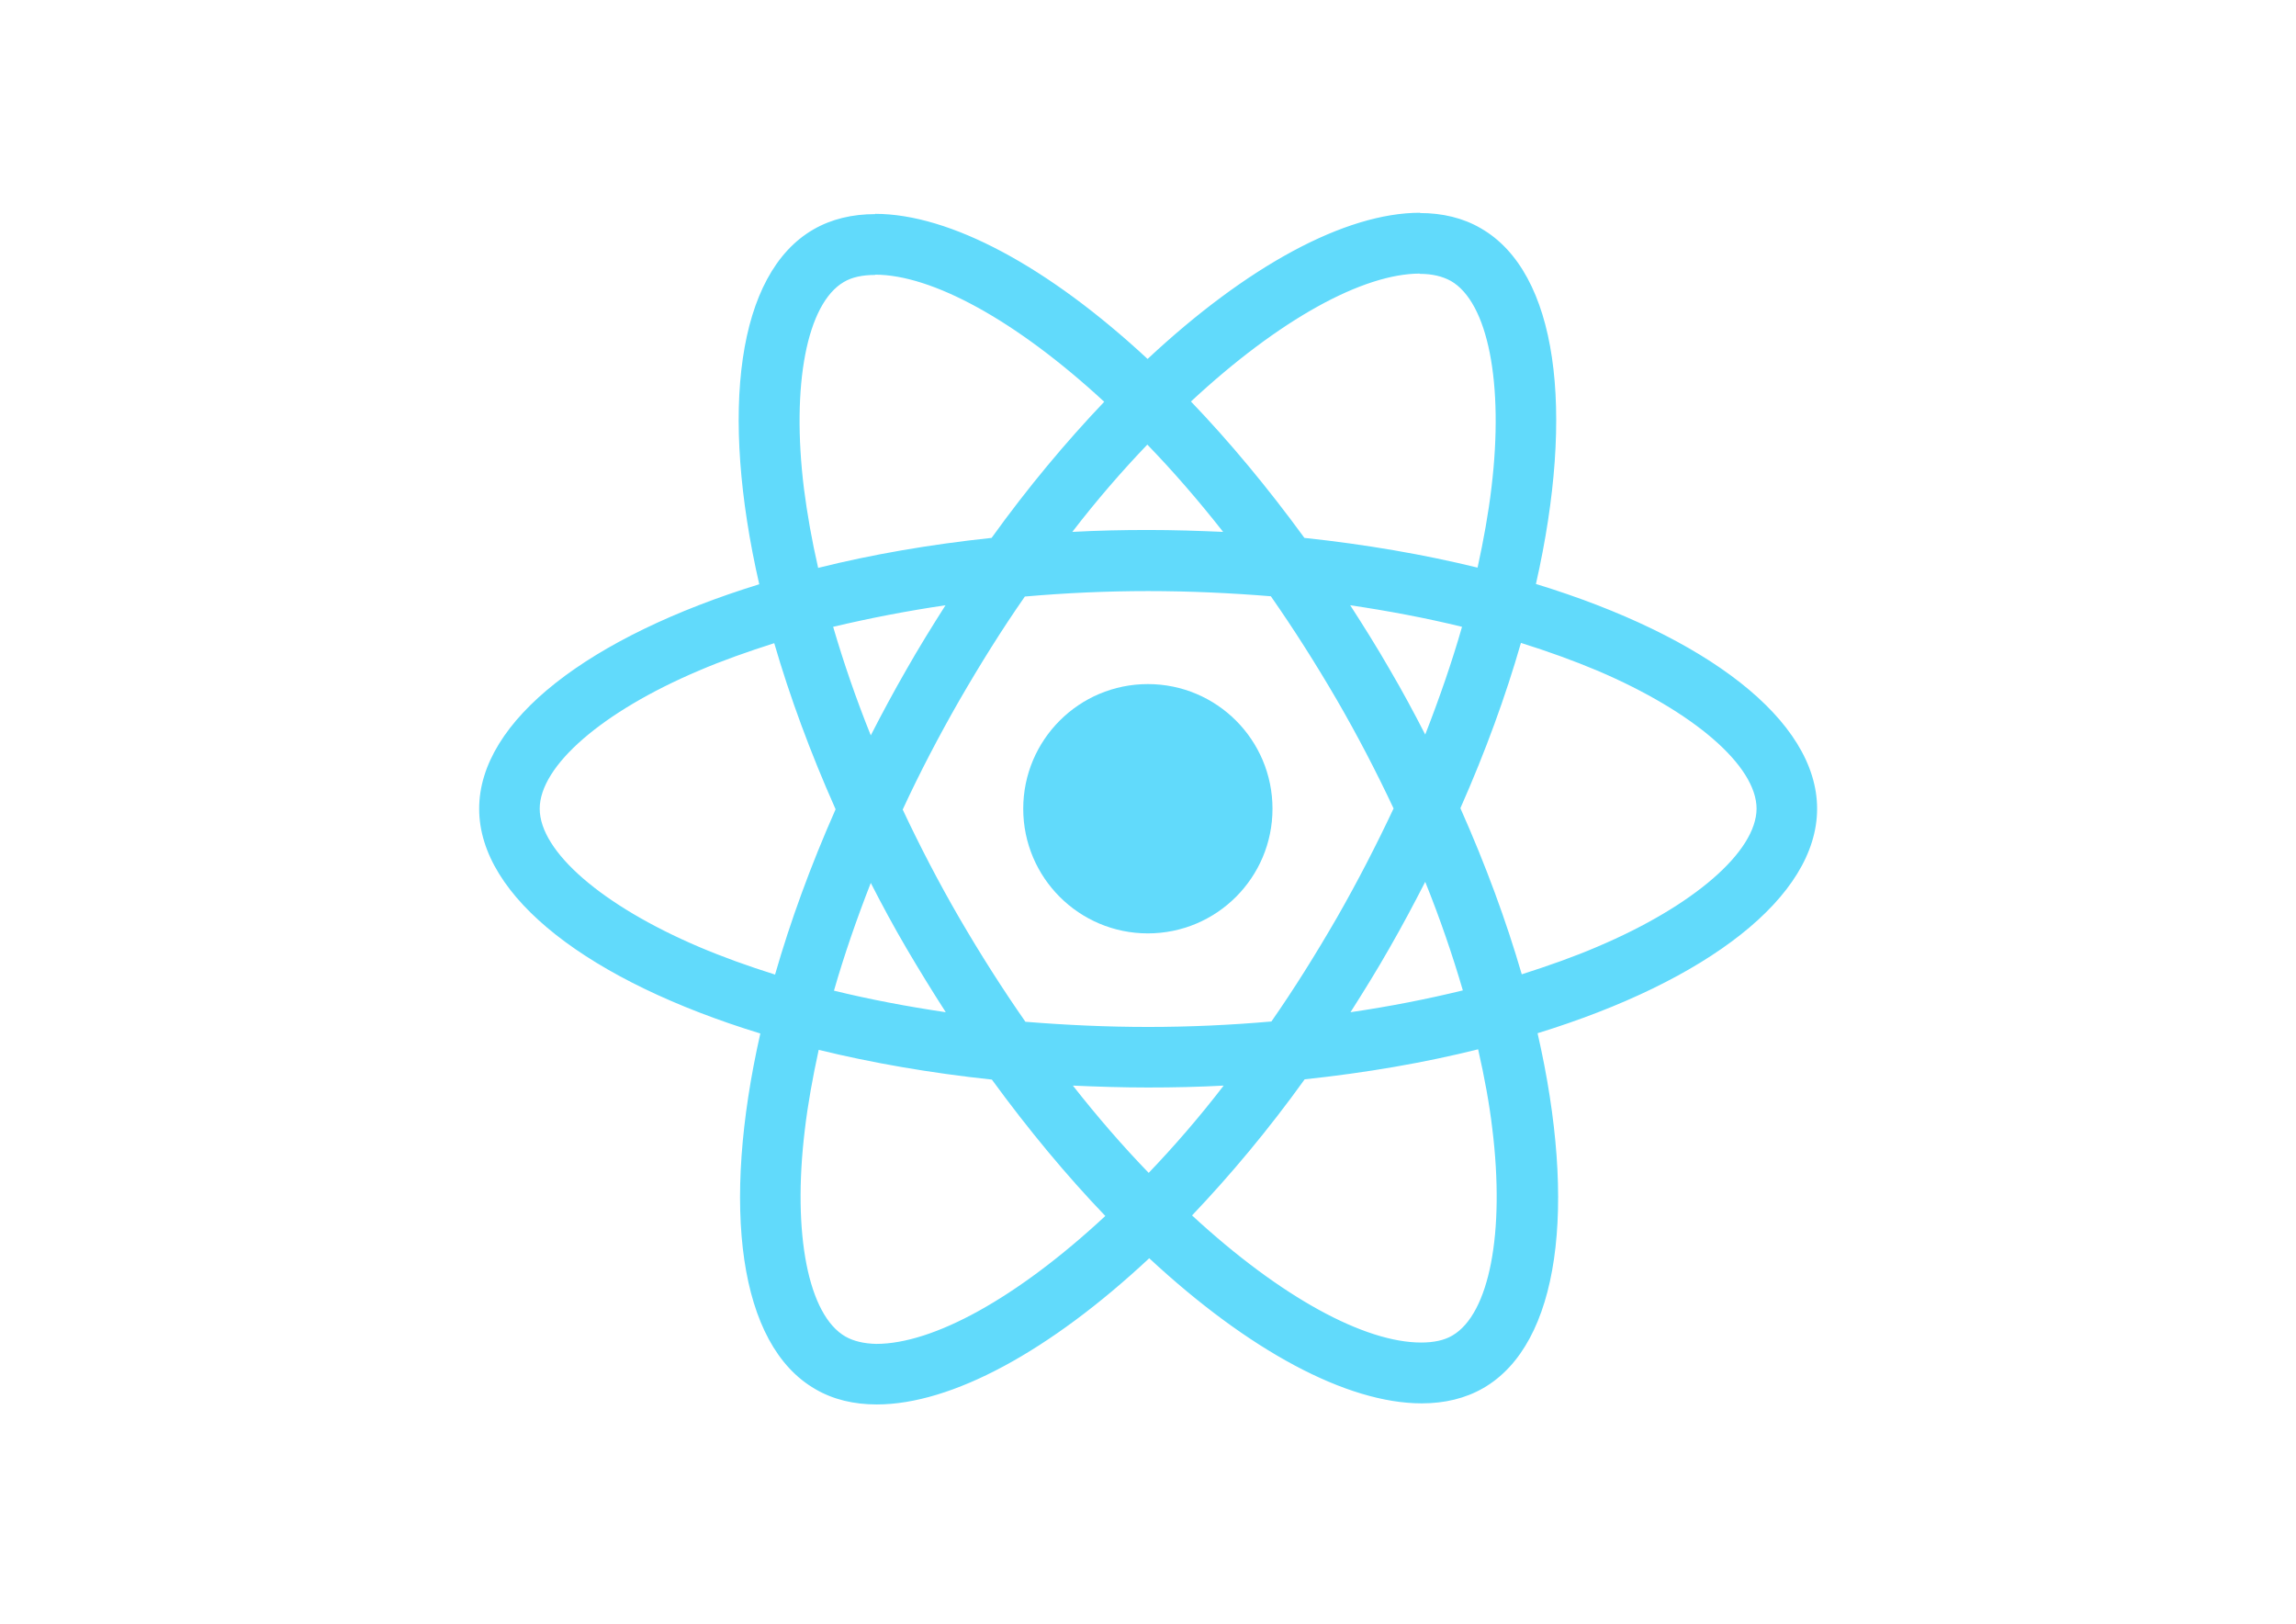
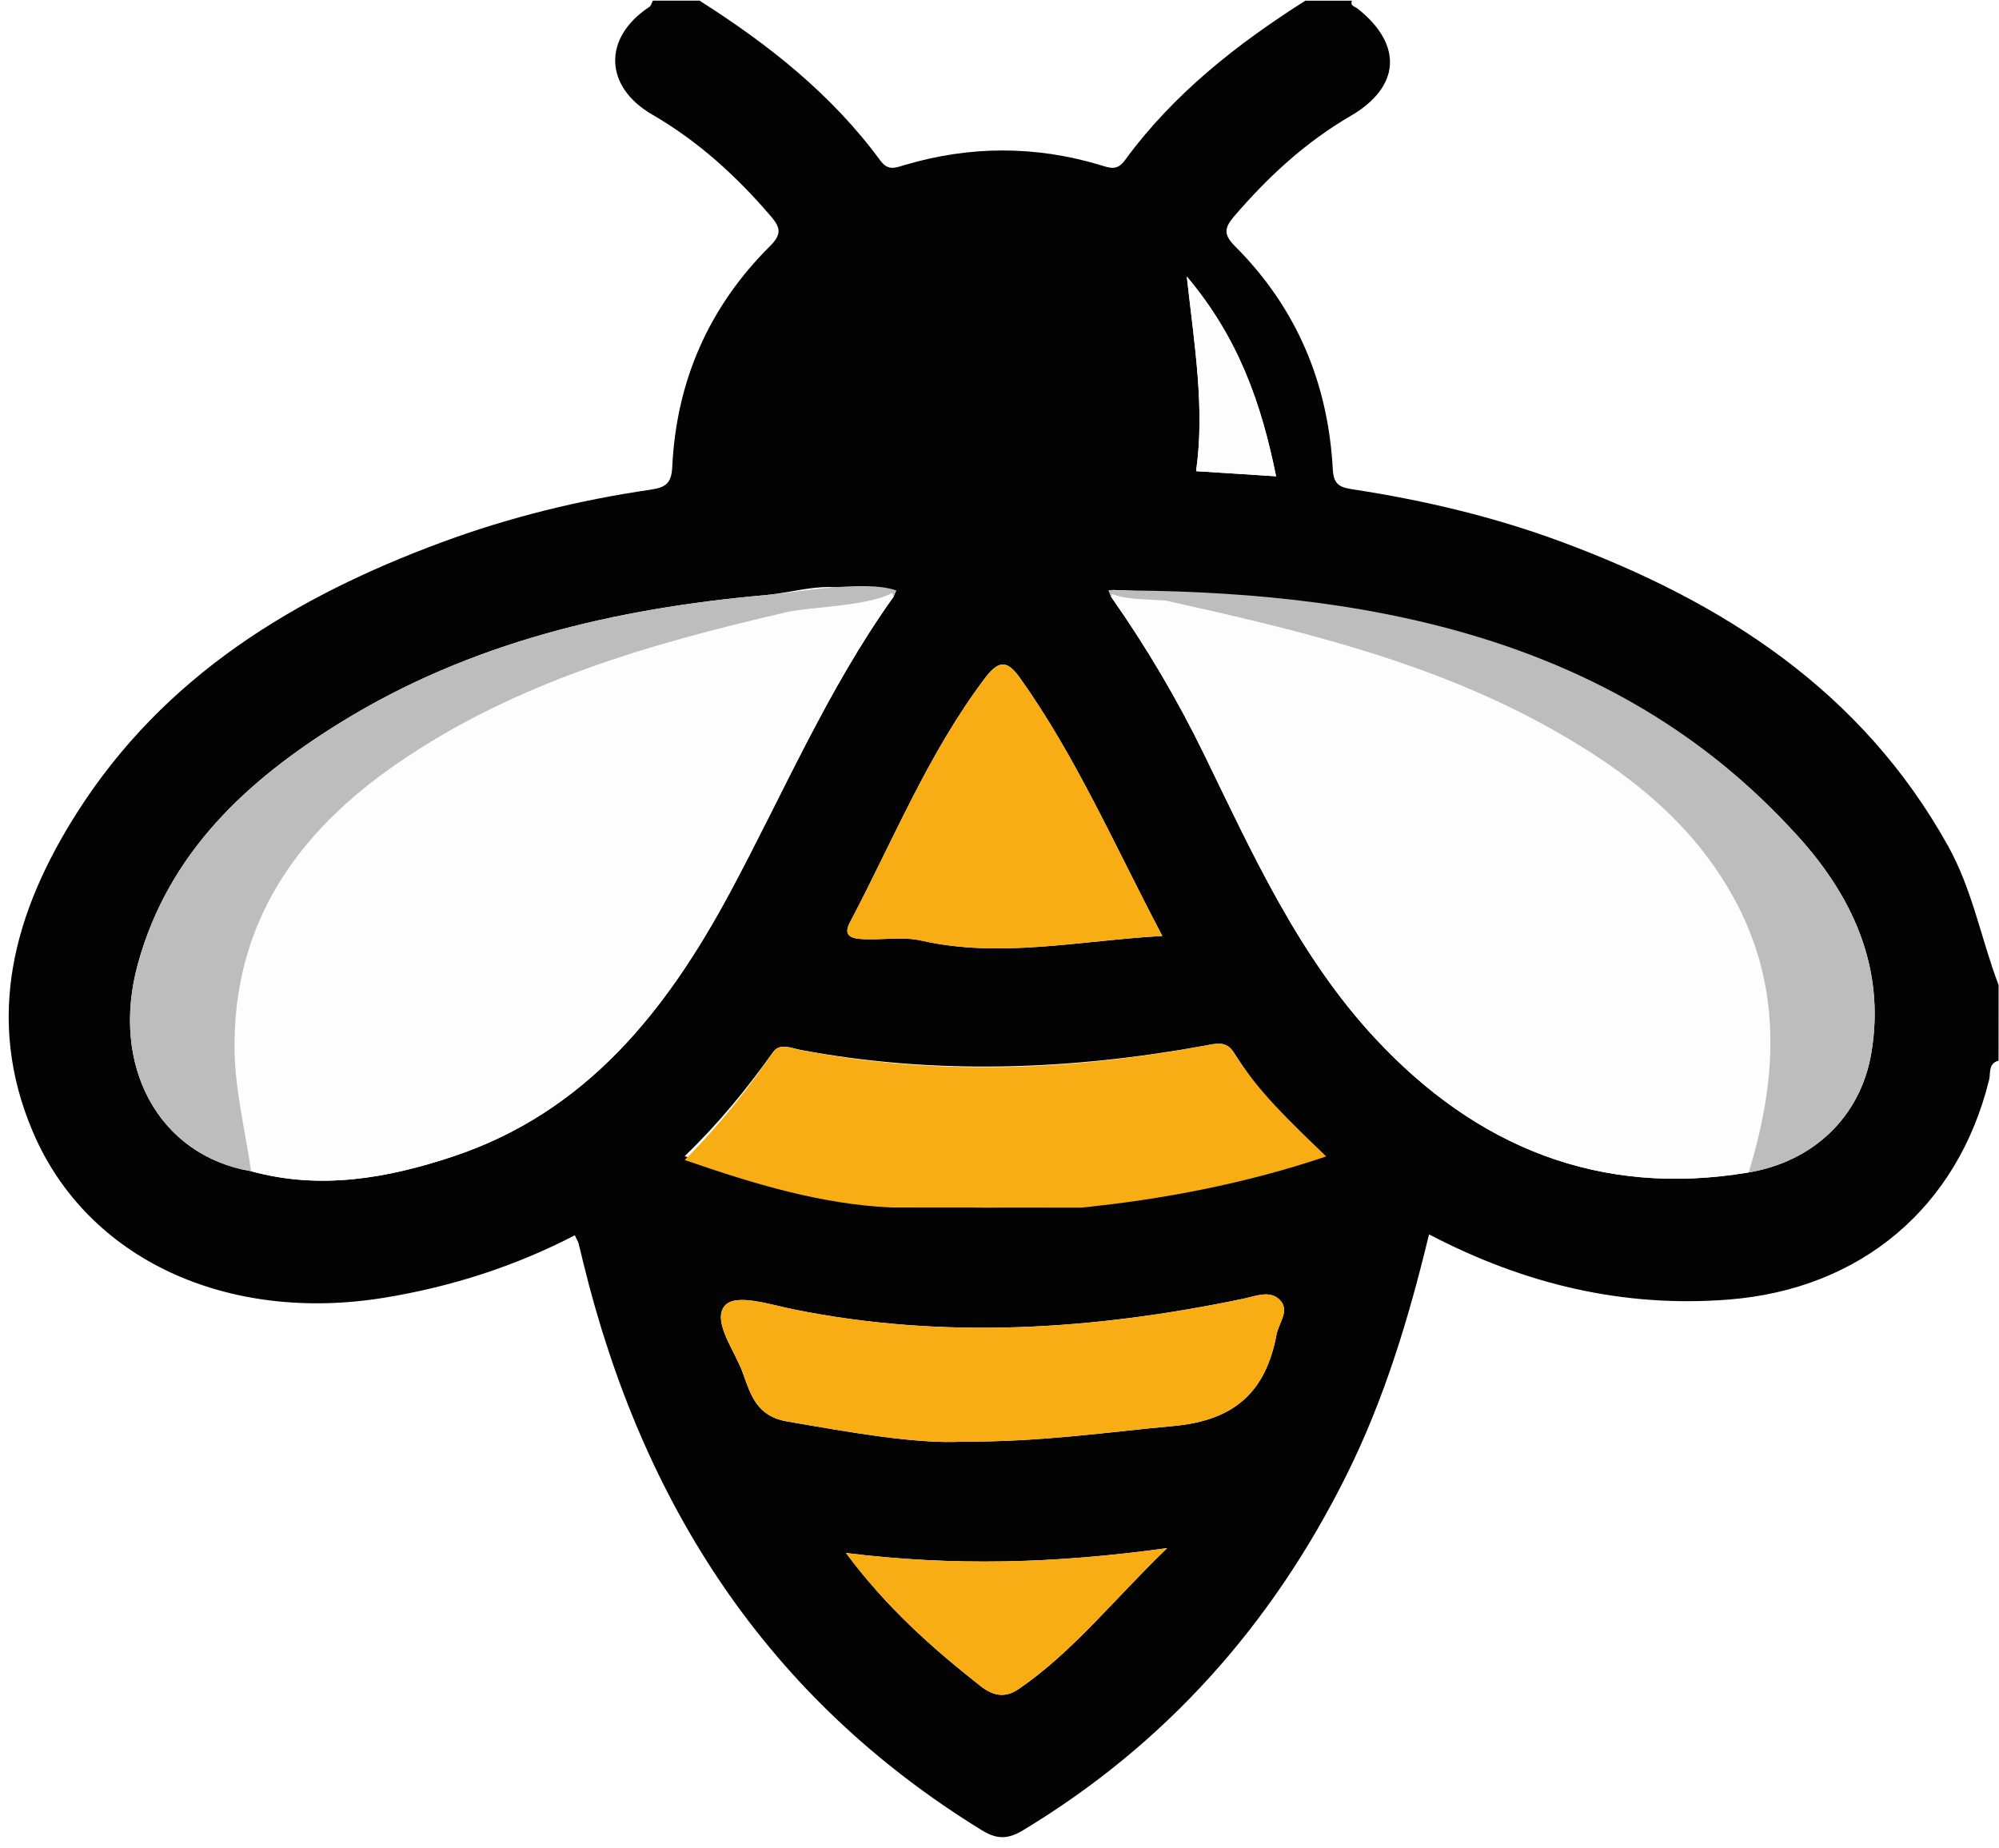
- <svg xmlns="http://www.w3.org/2000/svg" viewBox="0 0 841.9 595.3">
-   <g fill="#61DAFB">
-     <path d="M666.3 296.5c0-32.5-40.7-63.3-103.1-82.4 14.4-63.6 8-114.2-20.2-130.4-6.5-3.8-14.1-5.6-22.4-5.6v22.3c4.6 0 8.3.9 11.4 2.6 13.6 7.8 19.5 37.5 14.9 75.7-1.1 9.4-2.9 19.3-5.1 29.4-19.6-4.8-41-8.5-63.5-10.9-13.5-18.5-27.5-35.3-41.6-50 32.6-30.3 63.2-46.9 84-46.9V78c-27.5 0-63.5 19.6-99.9 53.6-36.4-33.8-72.4-53.2-99.9-53.2v22.3c20.7 0 51.4 16.5 84 46.6-14 14.7-28 31.4-41.3 49.9-22.6 2.4-44 6.1-63.6 11-2.3-10-4-19.7-5.2-29-4.7-38.2 1.1-67.9 14.6-75.8 3-1.8 6.9-2.6 11.5-2.6V78.5c-8.4 0-16 1.8-22.6 5.6-28.1 16.2-34.4 66.7-19.9 130.1-62.2 19.2-102.7 49.9-102.7 82.3 0 32.5 40.7 63.3 103.1 82.4-14.4 63.6-8 114.2 20.2 130.4 6.5 3.8 14.1 5.6 22.5 5.6 27.5 0 63.5-19.6 99.9-53.6 36.4 33.8 72.4 53.2 99.9 53.2 8.4 0 16-1.8 22.6-5.6 28.1-16.2 34.4-66.7 19.9-130.1 62-19.1 102.5-49.9 102.5-82.3zm-130.2-66.7c-3.7 12.9-8.3 26.2-13.5 39.5-4.1-8-8.4-16-13.1-24-4.6-8-9.5-15.8-14.4-23.4 14.2 2.1 27.9 4.7 41 7.9zm-45.8 106.5c-7.8 13.5-15.8 26.3-24.1 38.2-14.9 1.3-30 2-45.2 2-15.1 0-30.2-.7-45-1.9-8.3-11.9-16.4-24.6-24.2-38-7.6-13.1-14.5-26.4-20.8-39.8 6.2-13.4 13.2-26.8 20.7-39.9 7.8-13.5 15.8-26.3 24.1-38.2 14.9-1.3 30-2 45.2-2 15.1 0 30.2.7 45 1.9 8.3 11.9 16.4 24.6 24.2 38 7.6 13.1 14.5 26.4 20.8 39.8-6.3 13.4-13.2 26.8-20.7 39.9zm32.3-13c5.4 13.4 10 26.8 13.8 39.8-13.1 3.2-26.9 5.9-41.2 8 4.9-7.7 9.8-15.6 14.4-23.7 4.6-8 8.9-16.1 13-24.1zM421.2 430c-9.3-9.6-18.6-20.3-27.8-32 9 .4 18.2.7 27.5.7 9.4 0 18.7-.2 27.8-.7-9 11.7-18.3 22.4-27.5 32zm-74.4-58.9c-14.2-2.1-27.9-4.7-41-7.9 3.7-12.9 8.3-26.2 13.5-39.5 4.1 8 8.4 16 13.1 24 4.7 8 9.5 15.8 14.4 23.4zM420.7 163c9.3 9.6 18.6 20.3 27.8 32-9-.4-18.2-.7-27.5-.7-9.4 0-18.7.2-27.8.7 9-11.7 18.3-22.4 27.5-32zm-74 58.9c-4.9 7.7-9.8 15.6-14.4 23.7-4.6 8-8.9 16-13 24-5.4-13.4-10-26.8-13.8-39.8 13.1-3.1 26.9-5.8 41.2-7.9zm-90.5 125.2c-35.4-15.1-58.3-34.9-58.3-50.6 0-15.7 22.9-35.6 58.3-50.6 8.6-3.7 18-7 27.7-10.1 5.7 19.6 13.2 40 22.5 60.9-9.2 20.8-16.6 41.1-22.2 60.6-9.9-3.1-19.3-6.5-28-10.2zM310 490c-13.6-7.8-19.5-37.5-14.9-75.7 1.1-9.4 2.9-19.3 5.1-29.4 19.6 4.8 41 8.5 63.5 10.9 13.5 18.5 27.5 35.3 41.6 50-32.6 30.3-63.2 46.9-84 46.9-4.5-.1-8.3-1-11.3-2.7zm237.2-76.2c4.7 38.2-1.1 67.9-14.6 75.8-3 1.8-6.9 2.6-11.5 2.6-20.7 0-51.4-16.5-84-46.6 14-14.7 28-31.4 41.3-49.9 22.6-2.4 44-6.1 63.6-11 2.3 10.1 4.1 19.8 5.2 29.1zm38.5-66.7c-8.6 3.7-18 7-27.7 10.1-5.7-19.6-13.2-40-22.5-60.9 9.2-20.8 16.6-41.1 22.2-60.6 9.9 3.1 19.3 6.5 28.1 10.2 35.4 15.1 58.3 34.9 58.3 50.6-.1 15.7-23 35.6-58.4 50.6zM320.8 78.4z" />
-     <circle cx="420.9" cy="296.5" r="45.7" />
-     <path d="M520.5 78.1z" />
+ <svg xmlns="http://www.w3.org/2000/svg" viewBox="0 0 257.25 237.75" style="enable-background:new 0 0 257.25 237.75;">
+   <defs>
+     <style type="text/css">
+ 	.st0{fill:#FDFDFD;}
+ 	.st1{fill:#030303;}
+ 	.st2{fill:#F9AD14;}
+ 	.st3{fill:#BDBDBD;}
+ </style>
+   </defs>
+   <g>
+     <path class="st1" d="M257.19,136.49c-1.35,0.34-1,1.61-1.21,2.45c-4.04,16.43-16.5,26.95-33.53,28.29 c-13.57,1.06-26.25-1.96-38.55-8.39c-2.61,10.83-5.77,21.27-10.68,31.1c-9.54,19.12-23.17,34.47-41.53,45.56 c-1.98,1.2-3.38,1.22-5.35,0.01c-27.59-16.96-43.67-41.96-51.26-72.95c-0.21-0.85-0.4-1.7-0.62-2.54 c-0.06-0.24-0.21-0.45-0.49-1.06c-7.72,4-15.89,6.62-24.5,8.03c-20.18,3.3-38.21-4.9-45.21-21.27c-6.3-14.72-2.47-28.4,5.68-41.19 C21.11,86.99,37.87,76.8,56.88,69.77c8.68-3.21,17.64-5.41,26.79-6.75c1.91-0.28,2.74-0.75,2.84-2.91 c0.52-11.05,4.7-20.59,12.54-28.4c1.51-1.5,1.48-2.34,0.15-3.88c-4.42-5.17-9.38-9.68-15.27-13.09c-6.19-3.59-6.38-9.89-0.37-13.85 c0.23-0.15,0.31-0.54,0.46-0.81c2,0,4,0,6,0c8.85,5.62,17,12.04,23.26,20.57c1.03,1.41,1.99,0.92,3.22,0.56 c8.34-2.45,16.7-2.48,25.03,0.01c1.23,0.37,2.2,0.82,3.22-0.58c6.24-8.54,14.39-14.94,23.23-20.55c2,0,4,0,6,0 c-0.26,0.69,0.38,0.74,0.72,1.01c5.89,4.66,5.51,10.09-0.89,13.82c-5.77,3.35-10.6,7.81-14.94,12.86c-1.27,1.48-1.5,2.34,0.05,3.89 c7.93,7.92,12.01,17.63,12.6,28.77c0.11,2.13,1.16,2.31,2.78,2.56c9.13,1.41,18.09,3.54,26.75,6.76 c20.72,7.71,38.51,19.11,49.64,39.09c3.16,5.67,4.25,11.98,6.51,17.91C257.19,130,257.19,133.24,257.19,136.49z M139.14,154.69 c10.29-0.99,20.43-2.68,30.76-6.06c-4.52-4.22-8.13-8.49-11.15-13.24c-0.95-1.49-2.29-1.09-3.67-0.84 c-17.32,3.14-34.67,3.81-52.07,0.55c-1.16-0.22-2.66-0.94-3.52,0.28c-3.34,4.67-6.94,9.12-11.38,13.4 c9.07,3.04,17.58,5.5,26.56,5.91C122.82,155.61,130.98,155.65,139.14,154.69z M32.31,150.71c8.89,2.45,17.56,0.92,26.01-1.9 c17.11-5.7,27.41-18.7,35.57-33.86c6.89-12.8,12.59-26.26,21.11-38.17c0.11-0.27,0.22-0.54,0.33-0.81 c-0.2-0.02-0.41-0.04-0.61-0.06c-1.45,0.07-2.9,0.14-4.36,0.21c-4.01-1.4-7.93,0.11-11.86,0.46c-19.33,1.72-37.95,6.06-54.67,16.39 c-12.04,7.44-22.14,16.75-26.07,31.01C14.1,137.22,20.49,148.72,32.31,150.71z M147.64,76.11c-1.45-0.06-2.9-0.12-4.35-0.19 c-0.21,0.02-0.41,0.03-0.62,0.05c0.11,0.28,0.21,0.55,0.32,0.83c4.51,6.43,8.51,13.18,11.95,20.24 c6.27,12.87,12.2,26.02,22.07,36.62c12.95,13.9,28.81,20.44,48.03,17.21c8.35-1.41,14.38-7.18,15.77-15.31 c1.91-11.2-2.57-20.52-9.79-28.34C208.54,82.88,178.96,77.05,147.64,76.11z M123.75,185.52c10.69,0.02,18.94-1.27,27.25-2.02 c7.87-0.71,11.89-4.39,13.27-11.76c0.28-1.52,1.79-3.14,0.38-4.51c-1.26-1.23-3.03-0.45-4.63-0.11c-19.2,4-38.47,5.28-57.86,1.38 c-3.07-0.62-7.61-2.15-8.94-0.42c-1.56,2.03,1.36,5.74,2.41,8.69c0.98,2.79,1.83,5.48,5.59,6.13 C109.46,184.32,117.66,185.8,123.75,185.52z M149.58,120.44c-6.23-11.82-11.12-23.06-18.24-33.09c-1.53-2.16-2.62-2.68-4.53-0.16 c-7.34,9.69-11.85,20.92-17.46,31.55c-1.06,2.01,0.79,2.08,2.14,2.12c2.36,0.06,4.81-0.34,7.07,0.17 C128.77,123.34,138.73,121.05,149.58,120.44z M150.2,199.21c-14.47,2.01-27.58,2.33-41.33,0.63c5.17,6.96,11.04,12.19,17.29,17.1 c1.84,1.45,3.35,1.49,4.97,0.38C138.08,212.55,143.24,205.93,150.2,199.21z M164.22,61.29c-1.9-9.36-4.82-17.8-11.49-25.71 c1.01,9.02,2.34,16.97,1.2,25.05C157.58,60.87,160.76,61.07,164.22,61.29z" />
+     <path class="st0" d="M225.04,150.87c-19.22,3.23-35.08-3.31-48.03-17.21c-9.88-10.6-15.81-23.75-22.07-36.62 c-3.44-7.06-7.43-13.81-11.95-20.24c0.1-0.29,0.2-0.58,0.3-0.87c1.45,0.06,2.9,0.12,4.35,0.19c0.39,1.3,1.55,1,2.47,1.2 c17.16,3.79,34.22,7.85,49.73,16.6c9.46,5.33,17.84,11.82,23.21,21.53C229.41,126.92,228.73,138.81,225.04,150.87z" />
+     <path class="st0" d="M114.99,76.78c-8.51,11.9-14.22,25.36-21.11,38.17c-8.16,15.16-18.46,28.17-35.57,33.86 c-8.46,2.82-17.12,4.35-26.01,1.9c-0.74-5.16-2.04-10.31-2.12-15.48c-0.26-16.31,8-28.08,20.95-36.99 c15.17-10.44,32.5-15.39,50.16-19.47c3.05-0.7,6.37-0.61,9.05-2.64c1.45-0.07,2.9-0.14,4.36-0.21 C114.8,76.21,114.9,76.49,114.99,76.78z" />
+     <path class="st2" d="M114.67,155.38c-8.97-0.42-17.49-2.97-26.56-6.11c4.44-4.43,8.04-9.03,11.38-13.86 c0.87-1.25,2.37-0.51,3.52-0.29c17.4,3.37,34.75,2.67,52.07-0.57c1.38-0.26,2.72-0.67,3.67,0.87c3.02,4.92,7.39,9.02,11.92,13.39 c-10.34,3.5-21.24,5.56-31.53,6.59C130.99,155.39,122.83,155.38,114.67,155.38z" />
+     <path class="st3" d="M115.32,75.97c-2.67,2.03-10.97,2.09-14.02,2.79c-17.67,4.08-34.99,9.03-50.16,19.47 c-12.96,8.91-21.21,20.68-20.95,36.99c0.08,5.17,1.38,10.32,2.12,15.48c-11.81-1.99-18.21-13.49-14.55-26.73 c3.93-14.25,14.03-23.57,26.07-31.01C60.55,82.64,79.17,78.3,98.49,76.58C102.42,76.23,111.32,74.57,115.32,75.97z" />
+     <path class="st3" d="M225.04,150.87c3.69-12.05,4.37-23.95-1.98-35.43c-5.37-9.71-13.75-16.2-23.21-21.53 c-15.51-8.74-32.58-12.8-49.73-16.6c-0.92-0.2-7.06-0.04-7.45-1.34c31.62-0.05,64.87,5.36,88.35,31.25 c7.22,7.82,11.7,17.14,9.79,28.34C239.42,143.69,233.39,149.45,225.04,150.87z" />
+     <path class="st2" d="M123.75,185.52c-6.09,0.28-14.29-1.2-22.52-2.62c-3.76-0.65-4.61-3.34-5.59-6.13 c-1.04-2.95-3.97-6.66-2.41-8.69c1.33-1.73,5.87-0.2,8.94,0.42c19.39,3.91,38.66,2.63,57.86-1.38c1.6-0.33,3.36-1.11,4.63,0.11 c1.41,1.38-0.1,3-0.38,4.51c-1.38,7.37-5.4,11.05-13.27,11.76C142.69,184.25,134.44,185.54,123.75,185.52z" />
+     <path class="st2" d="M149.58,120.44c-10.85,0.61-20.82,2.9-31.02,0.6c-2.25-0.51-4.71-0.11-7.07-0.17 c-1.35-0.04-3.2-0.11-2.14-2.12c5.61-10.63,10.12-21.86,17.46-31.55c1.91-2.52,3-2,4.53,0.16 C138.47,97.38,143.36,108.62,149.58,120.44z" />
+     <path class="st2" d="M150.2,199.21c-6.96,6.72-12.12,13.34-19.08,18.11c-1.62,1.11-3.13,1.07-4.97-0.38 c-6.25-4.92-12.12-10.15-17.29-17.1C122.62,201.54,135.73,201.22,150.2,199.21z" />
+     <path class="st0" d="M164.22,61.29c-3.46-0.22-6.63-0.43-10.3-0.66c1.14-8.08-0.19-16.03-1.2-25.05 C159.4,43.49,162.32,51.93,164.22,61.29z" />
+     <path class="st3" d="M114.99,76.78c-0.09-0.29-0.19-0.58-0.28-0.87c0.2,0.02,0.41,0.04,0.61,0.06 C115.21,76.24,115.1,76.51,114.99,76.78z" />
+     <path class="st3" d="M143.29,75.92c-0.1,0.29-0.2,0.58-0.3,0.87c-0.11-0.28-0.21-0.55-0.32-0.83 C142.88,75.95,143.08,75.94,143.29,75.92z" />
  </g>
</svg>
